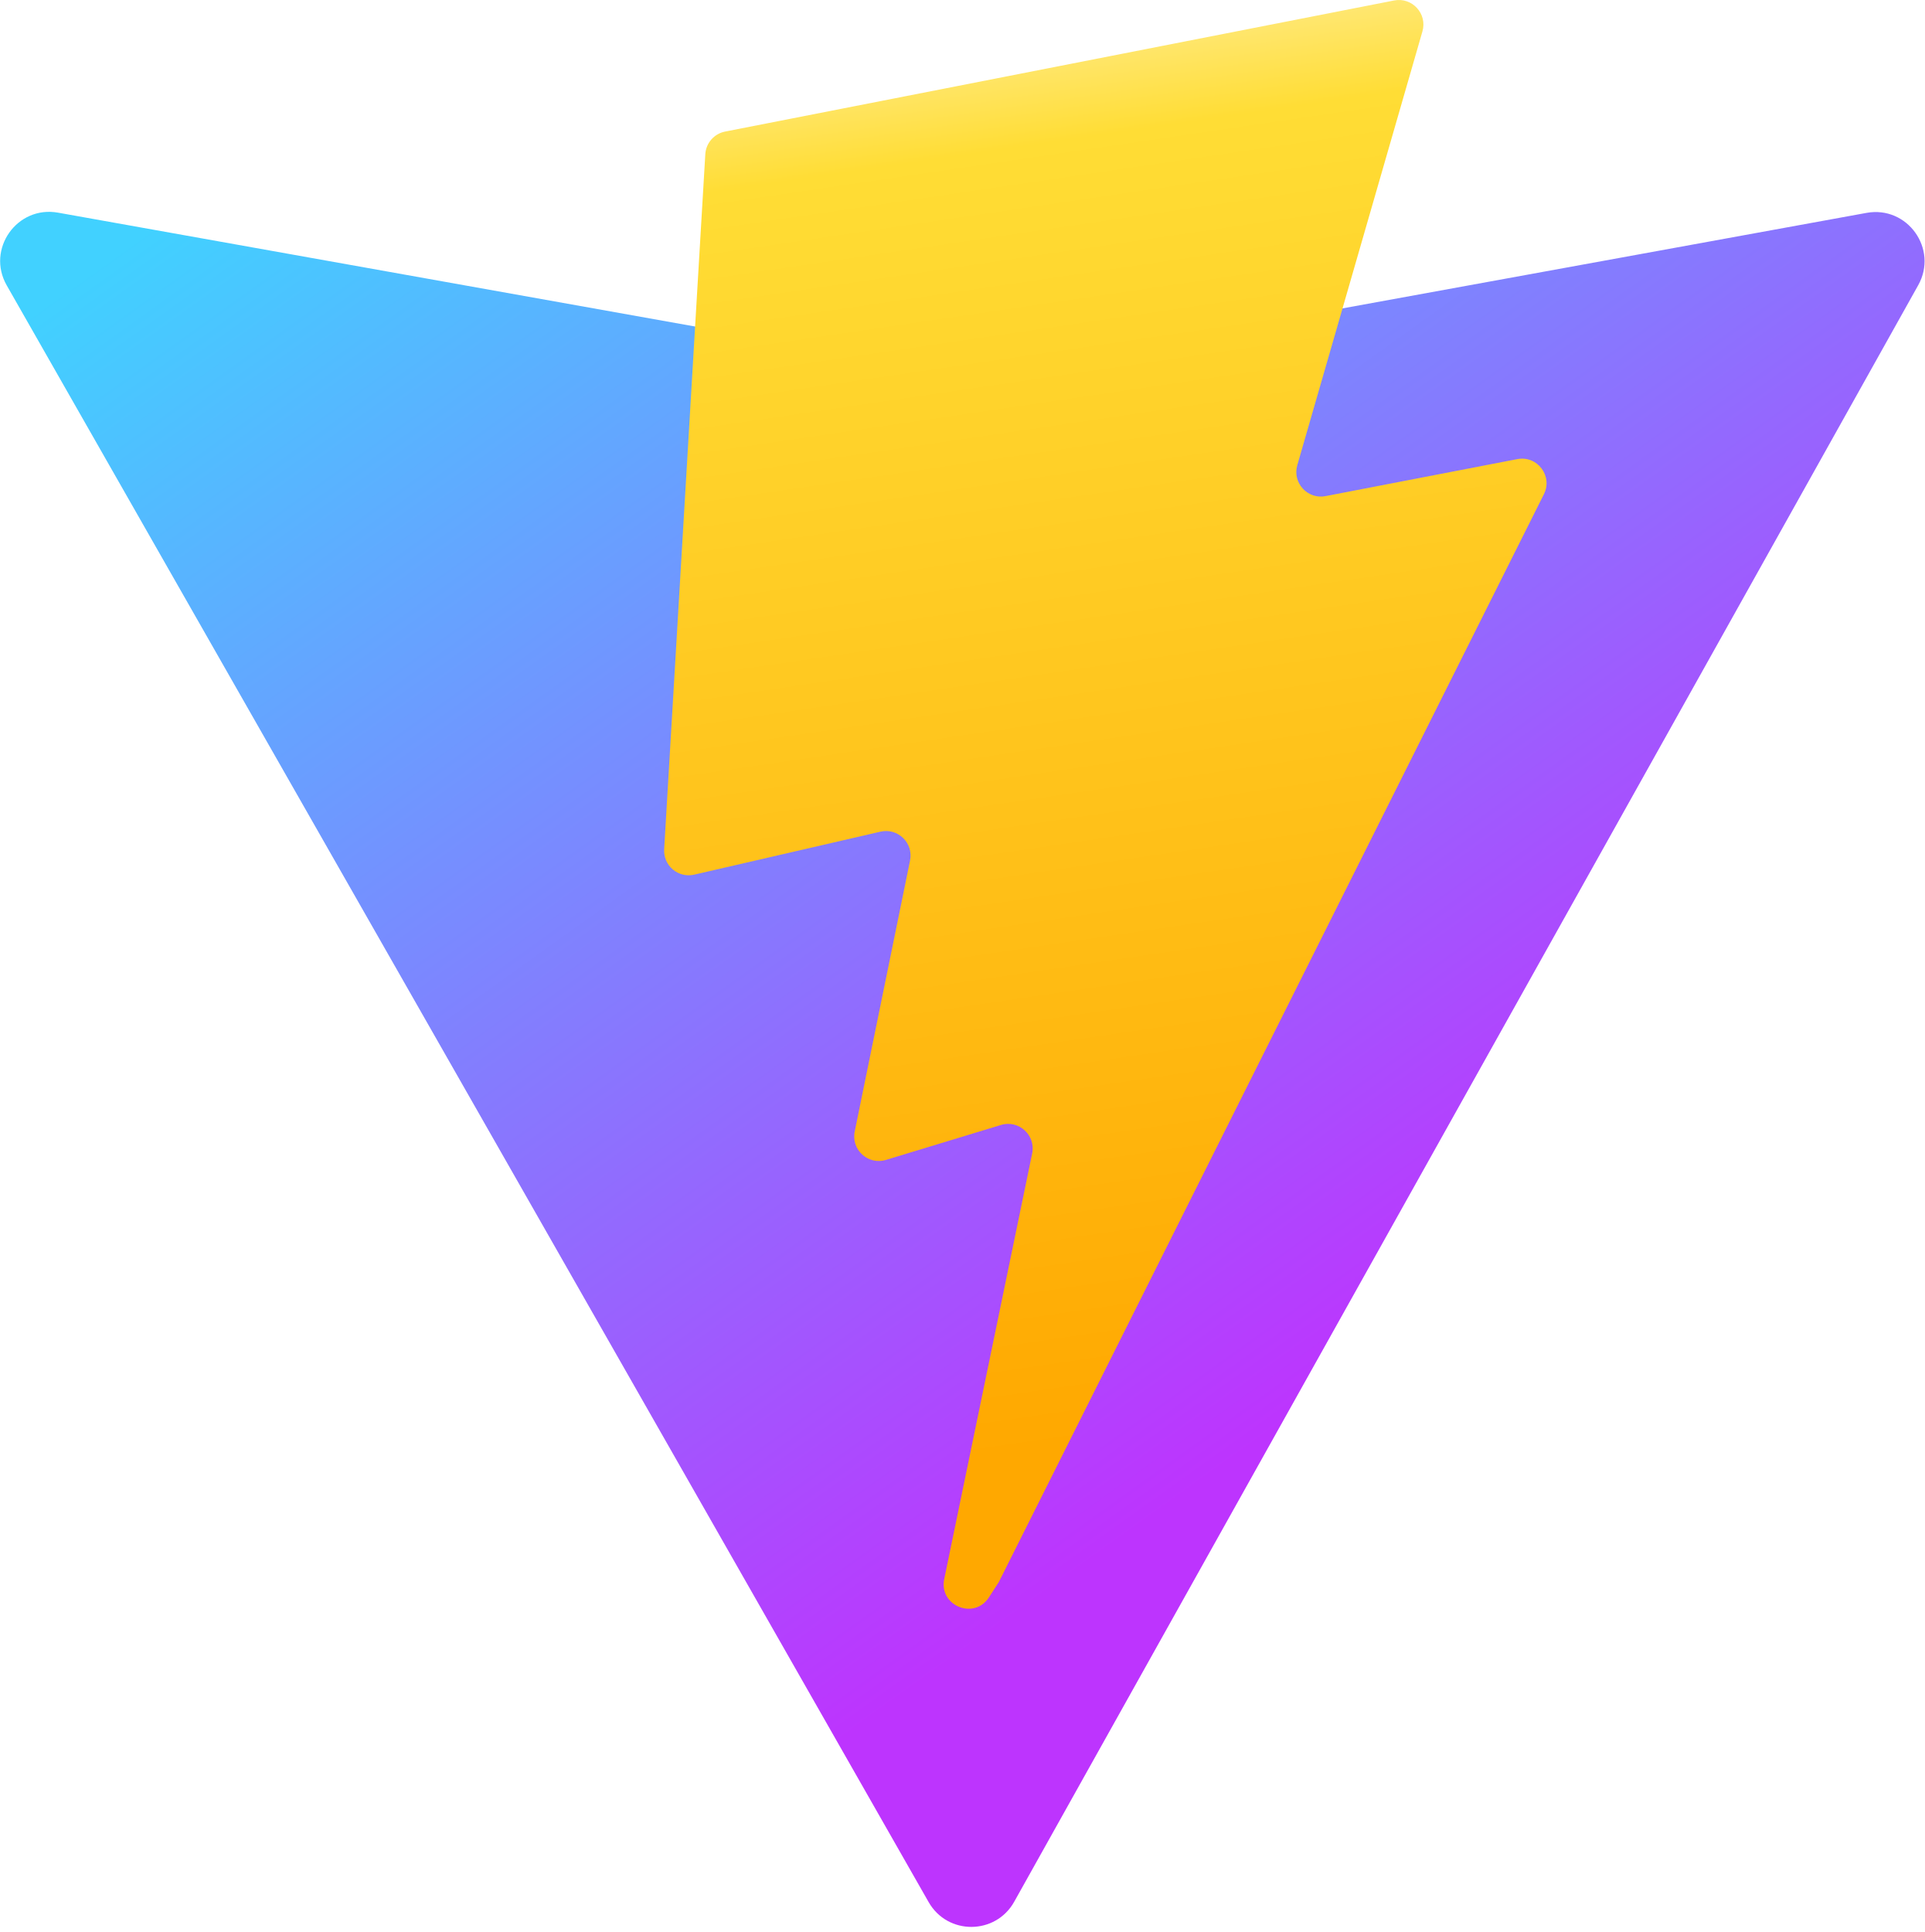
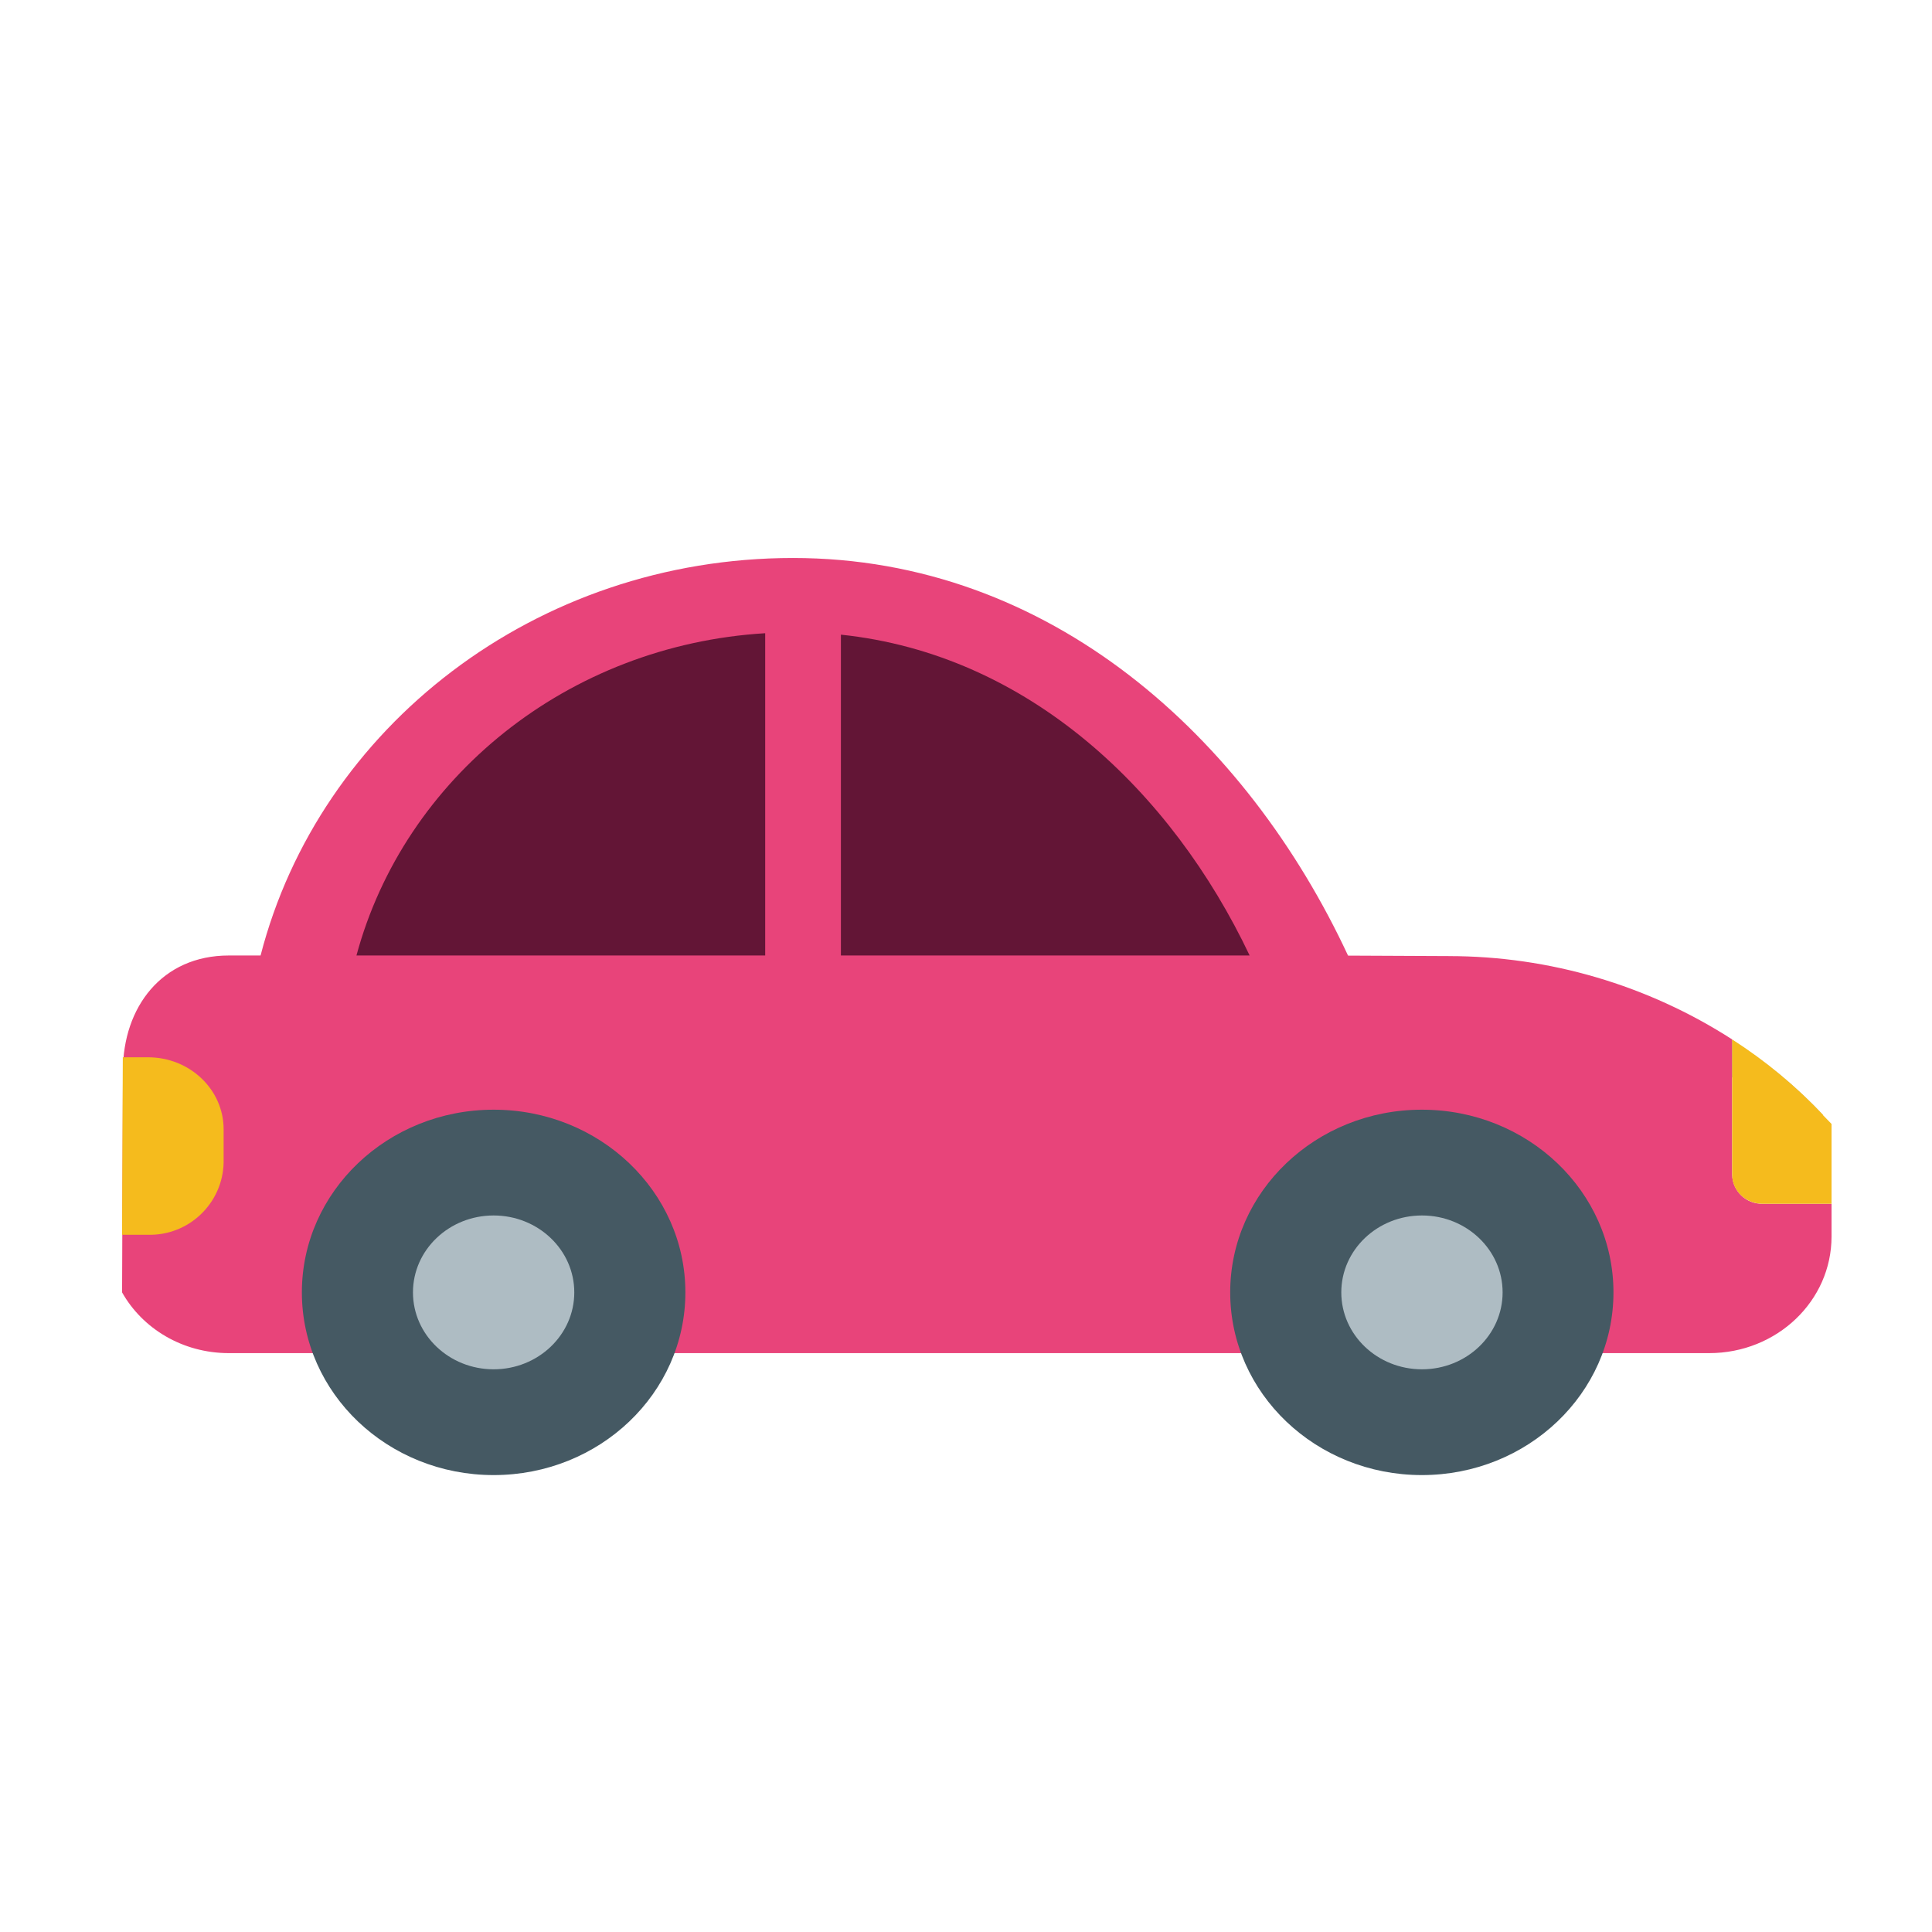
- <svg xmlns="http://www.w3.org/2000/svg" aria-hidden="true" role="img" class="iconify iconify--logos" width="31.88" height="32" preserveAspectRatio="xMidYMid meet" viewBox="0 0 256 257">
-   <defs>
-     <linearGradient id="IconifyId1813088fe1fbc01fb466" x1="-.828%" x2="57.636%" y1="7.652%" y2="78.411%">
-       <stop offset="0%" stop-color="#41D1FF" />
-       <stop offset="100%" stop-color="#BD34FE" />
-     </linearGradient>
-     <linearGradient id="IconifyId1813088fe1fbc01fb467" x1="43.376%" x2="50.316%" y1="2.242%" y2="89.03%">
-       <stop offset="0%" stop-color="#FFEA83" />
-       <stop offset="8.333%" stop-color="#FFDD35" />
-       <stop offset="100%" stop-color="#FFA800" />
-     </linearGradient>
-   </defs>
-   <path fill="url(#IconifyId1813088fe1fbc01fb466)" d="M255.153 37.938L134.897 252.976c-2.483 4.44-8.862 4.466-11.382.048L.875 37.958c-2.746-4.814 1.371-10.646 6.827-9.67l120.385 21.517a6.537 6.537 0 0 0 2.322-.004l117.867-21.483c5.438-.991 9.574 4.796 6.877 9.62Z" />
-   <path fill="url(#IconifyId1813088fe1fbc01fb467)" d="M185.432.063L96.44 17.501a3.268 3.268 0 0 0-2.634 3.014l-5.474 92.456a3.268 3.268 0 0 0 3.997 3.378l24.777-5.718c2.318-.535 4.413 1.507 3.936 3.838l-7.361 36.047c-.495 2.426 1.782 4.5 4.151 3.78l15.304-4.649c2.372-.72 4.652 1.36 4.15 3.788l-11.698 56.621c-.732 3.542 3.979 5.473 5.943 2.437l1.313-2.028l72.516-144.72c1.215-2.423-.88-5.186-3.54-4.672l-25.505 4.922c-2.396.462-4.435-1.77-3.759-4.114l16.646-57.705c.677-2.35-1.37-4.583-3.769-4.113Z" />
+ <svg xmlns="http://www.w3.org/2000/svg" viewBox="0 0 1024 1024" class="icon" version="1.1" fill="#000000">
+   <g id="SVGRepo_bgCarrier" stroke-width="0" />
+   <g id="SVGRepo_tracerCarrier" stroke-linecap="round" stroke-linejoin="round" />
+   <g id="SVGRepo_iconCarrier">
+     <path d="M766.976 508.736c80.576 0 152.448 32.128 199.232 82.176" fill="#AEBCC3" />
+     <path d="M64.704 684.992c10.816 19.2 32.064 32.192 56.576 32.192h784.64c35.84 0 64.832-27.648 64.832-61.76v-17.408h-36.608a15.744 15.744 0 0 1-16.064-15.296V550.912a277.568 277.568 0 0 0-150.144-44.16h1.6l-55.04-0.256c-53.632-115.2-157.504-210.752-294.208-210.752-136.512 0-251.008 89.728-282.176 210.688h-16.832c-35.456 0-56.128 27.392-56.128 61.184" fill="#E8447A" />
+     <path d="M64.704 654.464h13.76a39.168 39.168 0 0 0 40.064-38.272v-17.6c0-21.12-17.92-38.208-40.064-38.208h-13.376" fill="#F5BB1D" />
+     <path d="M160 684.992a101.632 96.832 0 1 0 203.264 0 101.632 96.832 0 1 0-203.264 0Z" fill="#455963" />
+     <path d="M218.88 684.992a42.752 40.768 0 1 0 85.504 0 42.752 40.768 0 1 0-85.504 0Z" fill="#AEBCC3" />
+     <path d="M652.032 684.992a101.568 96.832 0 1 0 203.136 0 101.568 96.832 0 1 0-203.136 0Z" fill="#455963" />
+     <path d="M710.912 684.992a42.752 40.768 0 1 0 85.504 0 42.752 40.768 0 1 0-85.504 0Z" fill="#AEBCC3" />
+     <path d="M966.272 591.104v-0.192a257.92 257.92 0 0 0-48.192-40V622.72c0 8.448 7.232 15.296 16.064 15.296h36.608v-42.304l-4.48-4.608z" fill="#F5BB1D" />
+     <path d="M405.568 335.616c-104.896 6.336-191.296 76.8-216.64 170.816h216.64V335.616zM445.696 506.432h216.64c-41.216-86.848-117.12-159.616-216.64-170.048v170.048z" fill="#631536" />
+   </g>
</svg>
